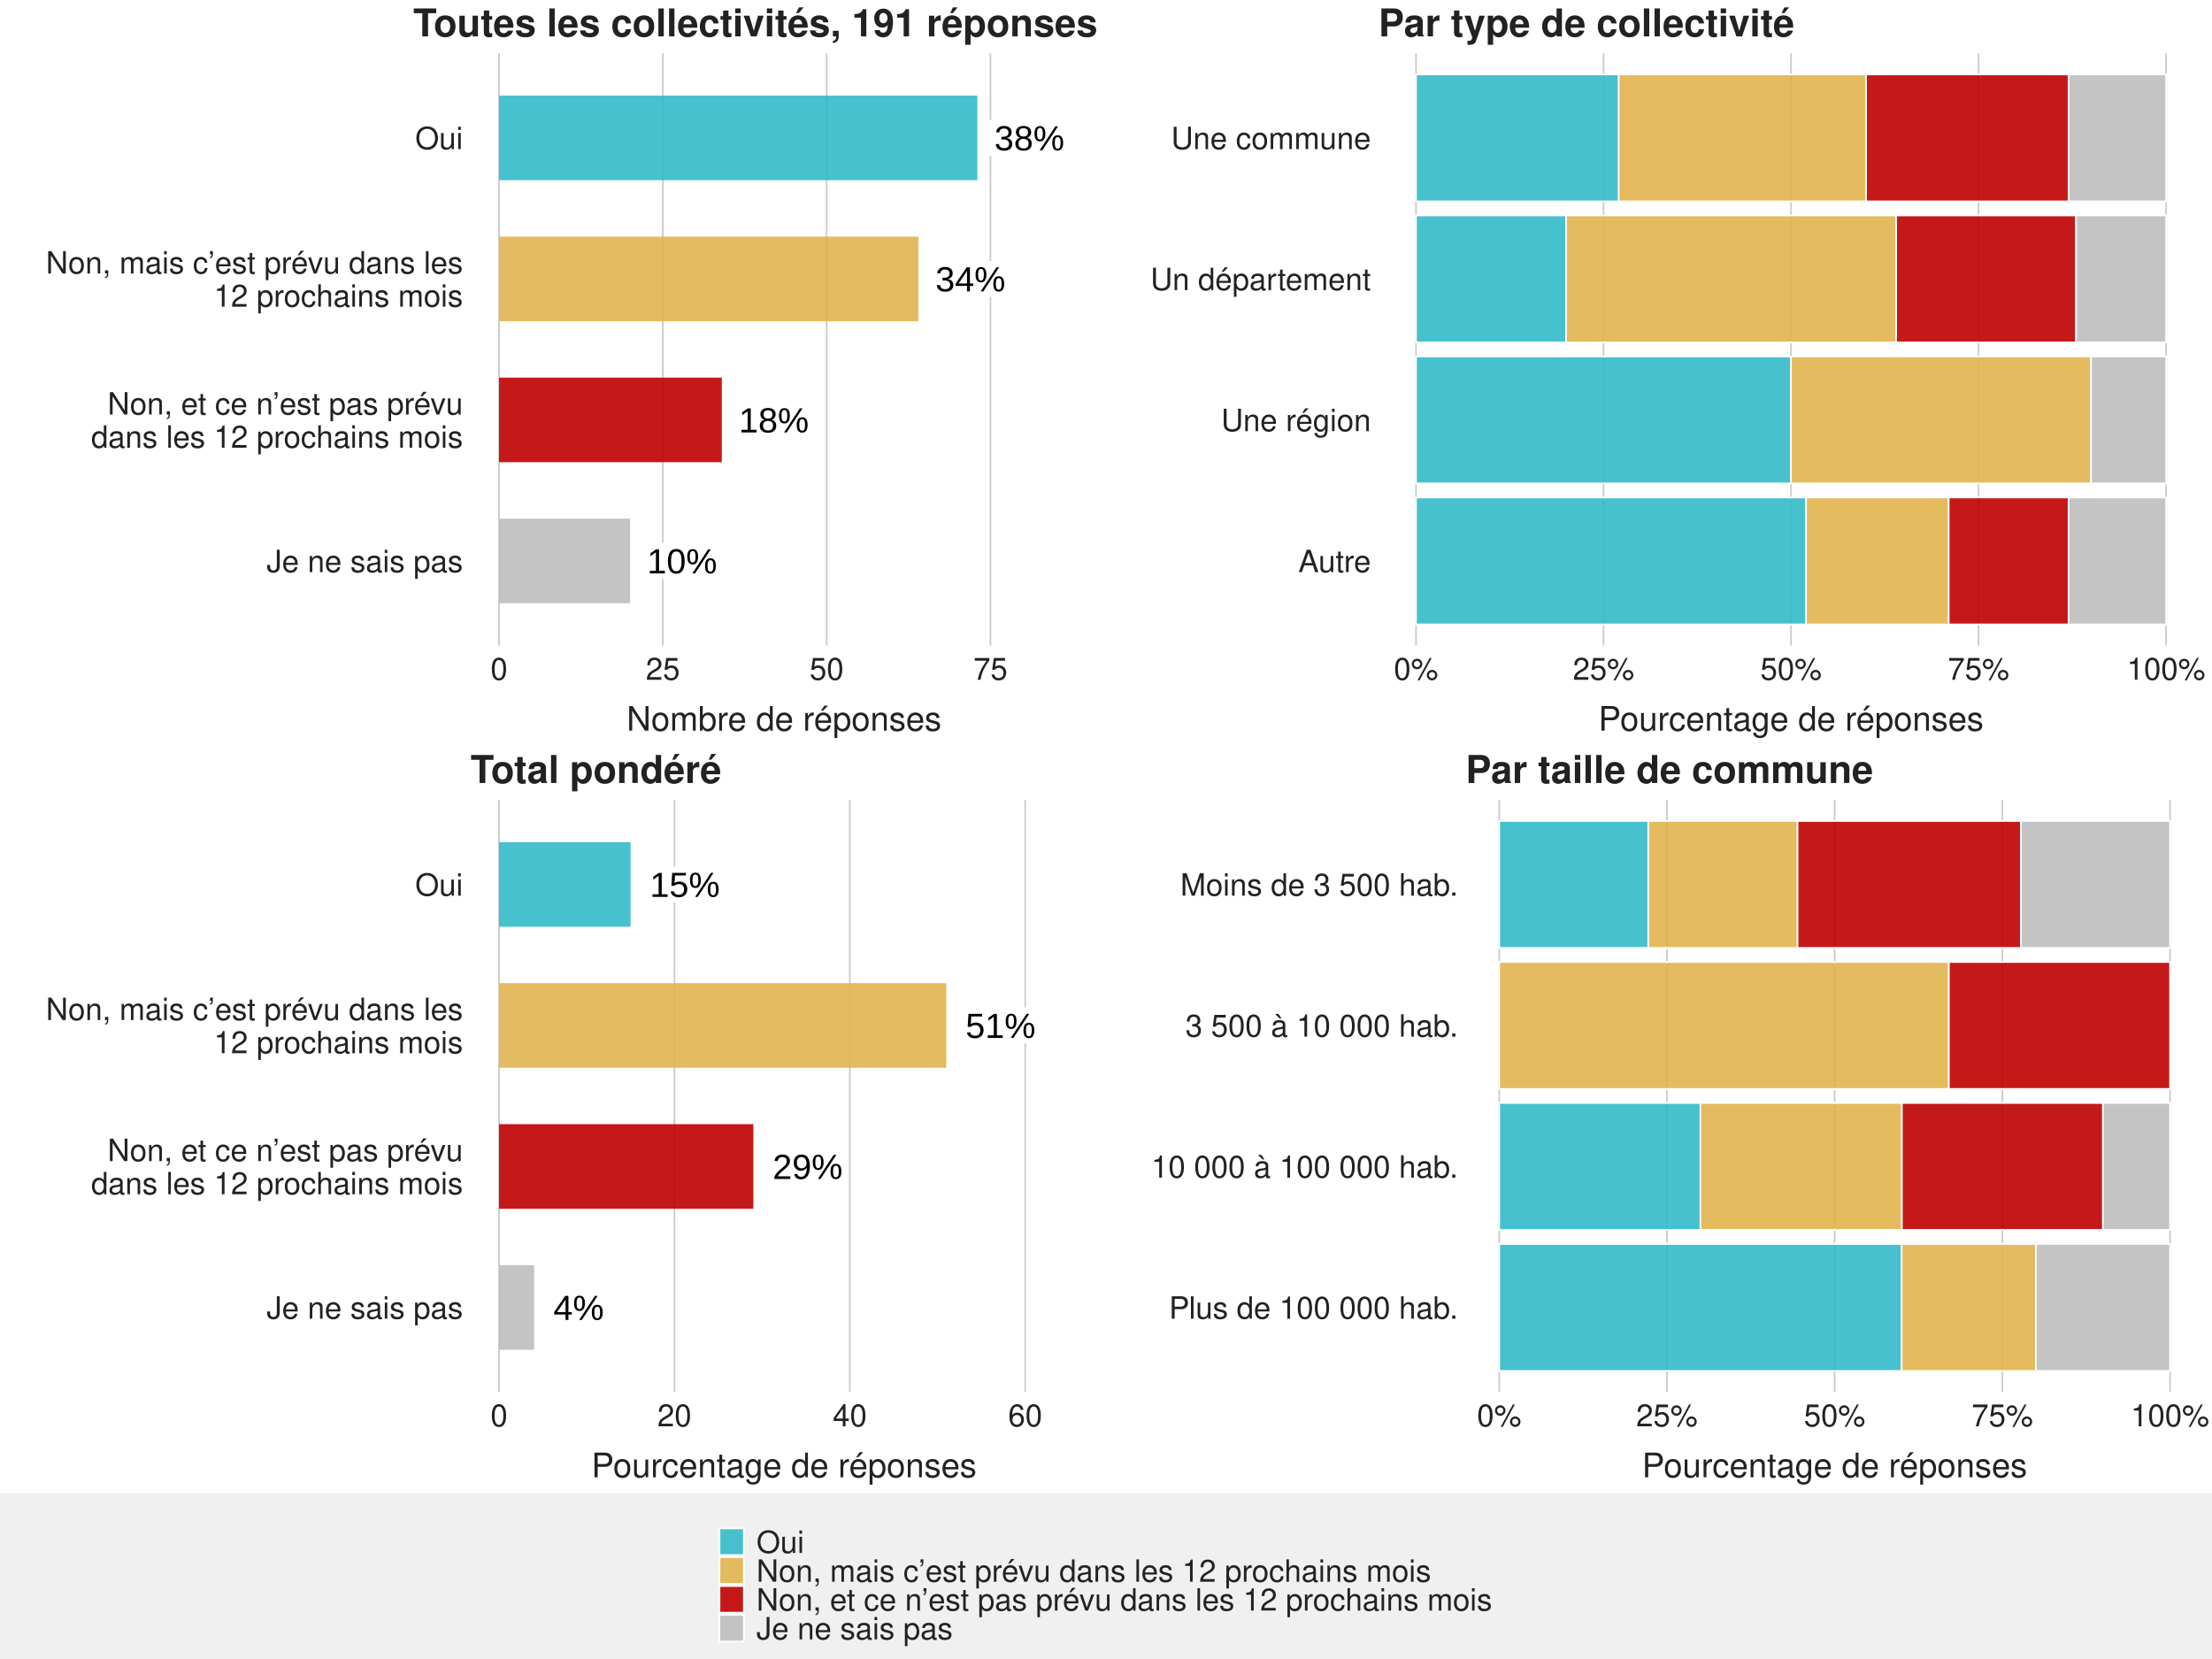
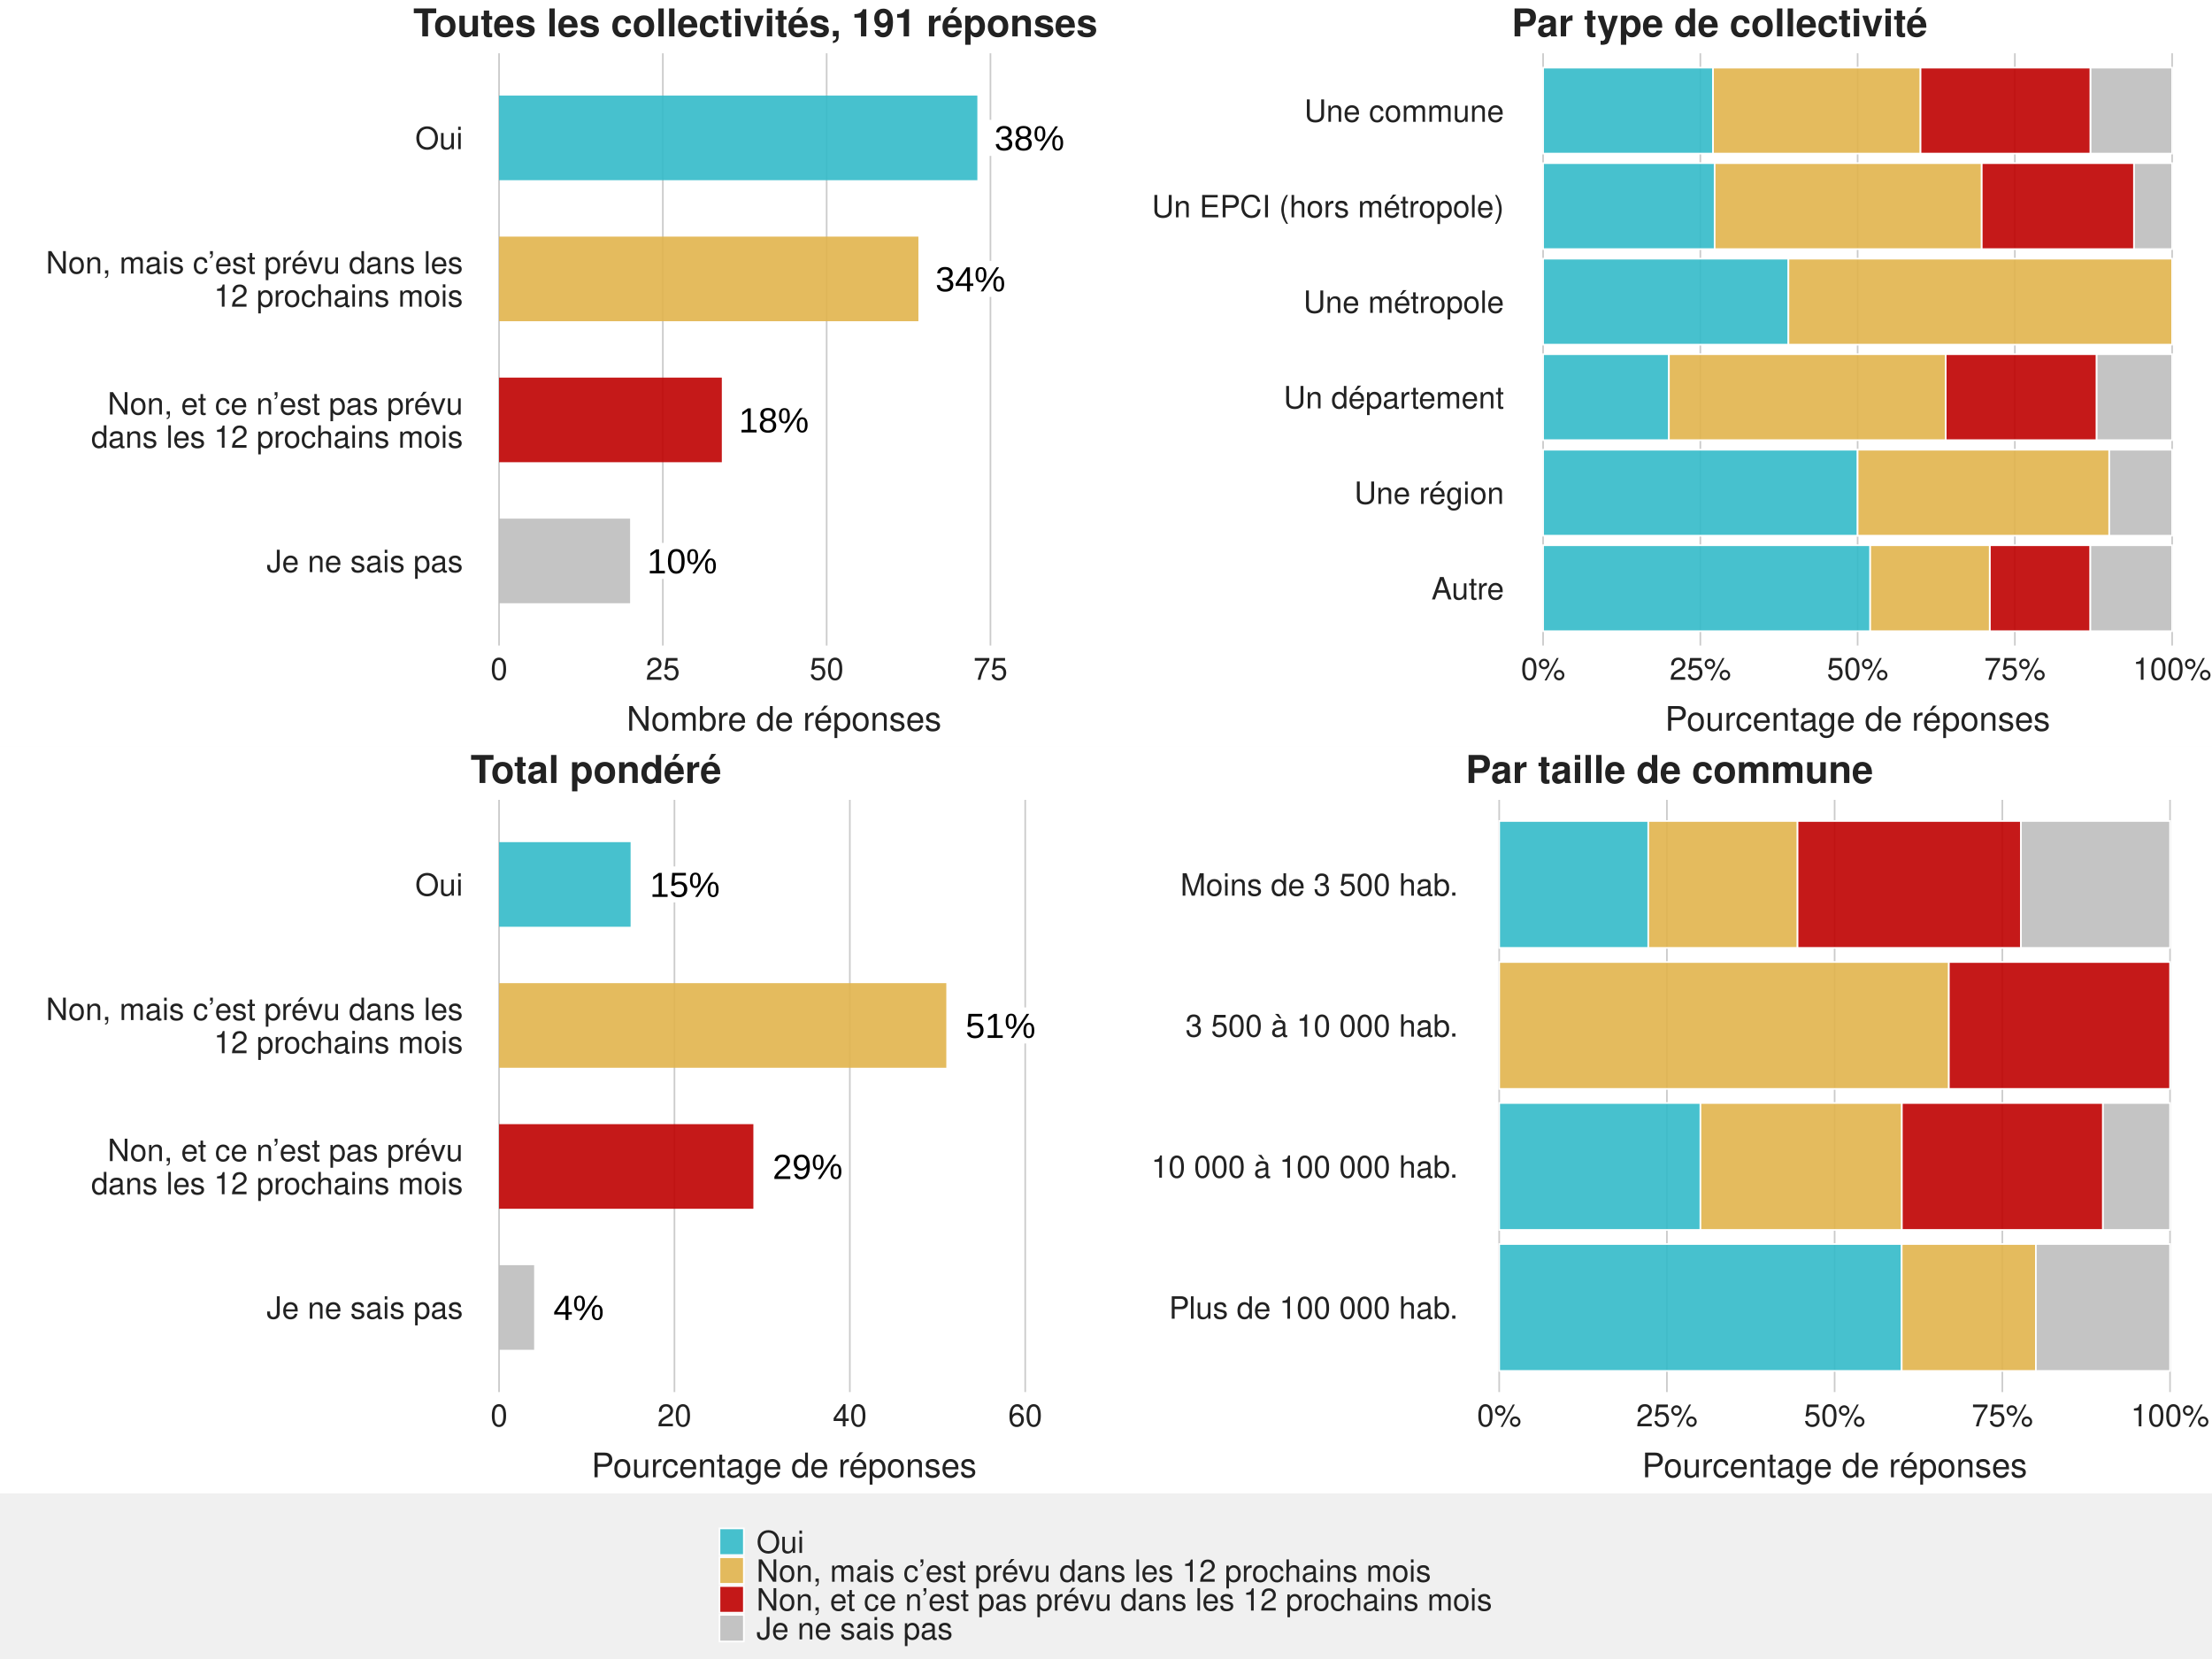
<svg xmlns="http://www.w3.org/2000/svg" class="svglite" width="1440.00pt" height="1080.00pt" viewBox="0 0 1440.00 1080.00">
  <defs>
    <style type="text/css">
    .svglite line, .svglite polyline, .svglite polygon, .svglite path, .svglite rect, .svglite circle {
      fill: none;
      stroke: #000000;
      stroke-linecap: round;
      stroke-linejoin: round;
      stroke-miterlimit: 10.00;
    }
    .svglite text {
      white-space: pre;
    }
  </style>
  </defs>
  <rect width="100%" height="100%" style="stroke: none; fill: none;" />
  <defs>
    <clipPath id="cpMC4wMHwxNDQwLjAwfDAuMDB8MTA4MC4wMA==">
      <rect x="0.00" y="0.00" width="1440.00" height="1080.00" />
    </clipPath>
  </defs>
  <g clip-path="url(#cpMC4wMHwxNDQwLjAwfDAuMDB8MTA4MC4wMA==)">
</g>
  <defs>
    <clipPath id="cpMC4wMHwxNDQwLjAwfDAuMDB8OTcyLjAw">
      <rect x="0.00" y="0.00" width="1440.00" height="972.00" />
    </clipPath>
  </defs>
  <g clip-path="url(#cpMC4wMHwxNDQwLjAwfDAuMDB8OTcyLjAw)">
</g>
  <g clip-path="url(#cpMC4wMHwxNDQwLjAwfDAuMDB8MTA4MC4wMA==)">
</g>
  <defs>
    <clipPath id="cpMC4wMHw3MjAuMDB8MC4wMHw5NzIuMDA=">
      <rect x="0.00" y="0.00" width="720.00" height="972.00" />
    </clipPath>
  </defs>
  <g clip-path="url(#cpMC4wMHw3MjAuMDB8MC4wMHw5NzIuMDA=)">
</g>
  <g clip-path="url(#cpMC4wMHwxNDQwLjAwfDAuMDB8MTA4MC4wMA==)">
</g>
  <defs>
    <clipPath id="cpMC4wMHw3MjAuMDB8MC4wMHw0ODYuMDA=">
      <rect x="0.00" y="0.00" width="720.00" height="486.00" />
    </clipPath>
  </defs>
  <g clip-path="url(#cpMC4wMHw3MjAuMDB8MC4wMHw0ODYuMDA=)">
    <rect x="0.00" y="0.00" width="720.00" height="486.00" style="stroke-width: 1.07; stroke: #FFFFFF; fill: #FFFFFF;" />
  </g>
  <g clip-path="url(#cpMC4wMHwxNDQwLjAwfDAuMDB8MTA4MC4wMA==)">
</g>
  <defs>
    <clipPath id="cpMzA2LjMyfDcxNC41MnwzNC42OXw0MjAuMjQ=">
      <rect x="306.32" y="34.69" width="408.20" height="385.55" />
    </clipPath>
  </defs>
  <g clip-path="url(#cpMzA2LjMyfDcxNC41MnwzNC42OXw0MjAuMjQ=)">
    <polyline points="324.88,420.24 324.88,34.69 " style="stroke-width: 1.07; stroke: #CBCBCB; stroke-linecap: butt;" />
    <polyline points="431.51,420.24 431.51,34.69 " style="stroke-width: 1.07; stroke: #CBCBCB; stroke-linecap: butt;" />
    <polyline points="538.15,420.24 538.15,34.69 " style="stroke-width: 1.07; stroke: #CBCBCB; stroke-linecap: butt;" />
    <polyline points="644.78,420.24 644.78,34.69 " style="stroke-width: 1.07; stroke: #CBCBCB; stroke-linecap: butt;" />
    <rect x="324.88" y="62.23" width="311.37" height="55.08" style="stroke-width: 2.13; stroke: none; stroke-linecap: butt; stroke-linejoin: miter; fill: #33BBC9; fill-opacity: 0.90;" />
    <rect x="324.88" y="245.82" width="145.02" height="55.08" style="stroke-width: 2.13; stroke: none; stroke-linecap: butt; stroke-linejoin: miter; fill: #BF0001; fill-opacity: 0.90;" />
    <rect x="324.88" y="154.03" width="272.99" height="55.08" style="stroke-width: 2.13; stroke: none; stroke-linecap: butt; stroke-linejoin: miter; fill: #E1B44D; fill-opacity: 0.90;" />
    <rect x="324.88" y="337.62" width="85.31" height="55.08" style="stroke-width: 2.13; stroke: none; stroke-linecap: butt; stroke-linejoin: miter; fill: #BEBEBE; fill-opacity: 0.90;" />
    <polygon points="642.68,101.49 690.48,101.49 690.40,101.49 690.74,101.48 691.08,101.41 691.41,101.28 691.71,101.11 691.98,100.89 692.21,100.63 692.40,100.34 692.53,100.02 692.62,99.68 692.64,99.33 692.64,99.33 692.64,80.20 692.64,80.20 692.62,79.86 692.53,79.52 692.40,79.20 692.21,78.90 691.98,78.64 691.71,78.42 691.41,78.25 691.08,78.13 690.74,78.06 690.48,78.04 642.68,78.04 642.94,78.06 642.59,78.04 642.24,78.09 641.91,78.18 641.60,78.33 641.31,78.53 641.06,78.77 640.85,79.05 640.69,79.36 640.58,79.69 640.52,80.03 640.52,80.20 640.52,99.33 640.52,99.16 640.52,99.51 640.58,99.85 640.69,100.18 640.85,100.49 641.06,100.76 641.31,101.01 641.60,101.20 641.91,101.35 642.24,101.45 642.59,101.49 " style="stroke-width: nan; stroke: none; fill: #FFFFFF;" />
    <text x="647.34" y="97.89" style="font-size: 22.76px; font-family: &quot;Arial&quot;;" textLength="44.93px" lengthAdjust="spacingAndGlyphs">38%</text>
    <polygon points="476.33,285.09 524.13,285.09 524.05,285.08 524.39,285.07 524.73,285.00 525.06,284.88 525.36,284.70 525.63,284.48 525.86,284.22 526.05,283.93 526.18,283.61 526.27,283.27 526.29,282.93 526.29,282.93 526.29,263.80 526.29,263.80 526.27,263.45 526.18,263.11 526.05,262.79 525.86,262.50 525.63,262.24 525.36,262.02 525.06,261.84 524.73,261.72 524.39,261.65 524.13,261.64 476.33,261.64 476.59,261.65 476.24,261.64 475.89,261.68 475.56,261.78 475.25,261.92 474.96,262.12 474.71,262.36 474.50,262.64 474.34,262.95 474.23,263.28 474.17,263.62 474.17,263.80 474.17,282.93 474.17,282.75 474.17,283.10 474.23,283.44 474.34,283.77 474.50,284.08 474.71,284.36 474.96,284.60 475.25,284.80 475.56,284.95 475.89,285.04 476.24,285.08 " style="stroke-width: nan; stroke: none; fill: #FFFFFF;" />
    <text x="480.99" y="281.49" style="font-size: 22.76px; font-family: &quot;Arial&quot;;" textLength="44.93px" lengthAdjust="spacingAndGlyphs">18%</text>
    <polygon points="604.29,193.29 652.10,193.29 652.01,193.29 652.36,193.27 652.70,193.20 653.02,193.08 653.32,192.91 653.59,192.69 653.82,192.43 654.01,192.13 654.14,191.81 654.23,191.48 654.26,191.13 654.26,191.13 654.26,172.00 654.26,172.00 654.23,171.65 654.14,171.31 654.01,171.00 653.82,170.70 653.59,170.44 653.32,170.22 653.02,170.05 652.70,169.92 652.36,169.85 652.10,169.84 604.29,169.84 604.55,169.85 604.20,169.84 603.86,169.88 603.52,169.98 603.21,170.13 602.92,170.33 602.67,170.57 602.46,170.84 602.30,171.15 602.19,171.48 602.13,171.83 602.13,172.00 602.13,191.13 602.13,190.96 602.13,191.30 602.19,191.65 602.30,191.98 602.46,192.28 602.67,192.56 602.92,192.80 603.21,193.00 603.52,193.15 603.86,193.25 604.20,193.29 " style="stroke-width: nan; stroke: none; fill: #FFFFFF;" />
    <text x="608.96" y="189.69" style="font-size: 22.76px; font-family: &quot;Arial&quot;;" textLength="44.93px" lengthAdjust="spacingAndGlyphs">34%</text>
    <polygon points="416.61,376.88 464.42,376.88 464.33,376.88 464.68,376.87 465.02,376.80 465.34,376.67 465.64,376.50 465.91,376.28 466.14,376.02 466.33,375.73 466.47,375.41 466.55,375.07 466.58,374.72 466.58,374.72 466.58,355.59 466.58,355.59 466.55,355.25 466.47,354.91 466.33,354.59 466.14,354.29 465.91,354.03 465.64,353.81 465.34,353.64 465.02,353.52 464.68,353.45 464.42,353.43 416.61,353.43 416.87,353.45 416.52,353.43 416.18,353.48 415.84,353.57 415.53,353.72 415.24,353.92 414.99,354.16 414.78,354.44 414.62,354.75 414.51,355.08 414.46,355.42 414.45,355.59 414.45,374.72 414.46,374.55 414.46,374.90 414.51,375.24 414.62,375.57 414.78,375.88 414.99,376.16 415.24,376.40 415.53,376.59 415.84,376.74 416.18,376.84 416.52,376.88 " style="stroke-width: nan; stroke: none; fill: #FFFFFF;" />
    <text x="421.28" y="373.28" style="font-size: 22.76px; font-family: &quot;Arial&quot;;" textLength="44.93px" lengthAdjust="spacingAndGlyphs">10%</text>
  </g>
  <g clip-path="url(#cpMC4wMHwxNDQwLjAwfDAuMDB8MTA4MC4wMA==)">
    <text x="301.39" y="372.45" text-anchor="end" style="font-size: 20.00px;fill: #222222; font-family: &quot;Nimbus Sans&quot;;" textLength="127.82px" lengthAdjust="spacingAndGlyphs">Je ne sais pas</text>
    <text x="301.39" y="269.85" text-anchor="end" style="font-size: 20.00px;fill: #222222; font-family: &quot;Nimbus Sans&quot;;" textLength="232.30px" lengthAdjust="spacingAndGlyphs">Non, et ce n’est pas prévu</text>
    <text x="301.39" y="291.45" text-anchor="end" style="font-size: 20.00px;fill: #222222; font-family: &quot;Nimbus Sans&quot;;" textLength="242.29px" lengthAdjust="spacingAndGlyphs">dans les 12 prochains mois</text>
    <text x="301.39" y="178.05" text-anchor="end" style="font-size: 20.00px;fill: #222222; font-family: &quot;Nimbus Sans&quot;;" textLength="272.29px" lengthAdjust="spacingAndGlyphs">Non, mais c’est prévu dans les</text>
    <text x="301.39" y="199.65" text-anchor="end" style="font-size: 20.00px;fill: #222222; font-family: &quot;Nimbus Sans&quot;;" textLength="162.26px" lengthAdjust="spacingAndGlyphs">12 prochains mois</text>
    <text x="301.39" y="97.06" text-anchor="end" style="font-size: 20.00px;fill: #222222; font-family: &quot;Nimbus Sans&quot;;" textLength="31.12px" lengthAdjust="spacingAndGlyphs">Oui</text>
    <text x="324.88" y="442.54" text-anchor="middle" style="font-size: 20.00px;fill: #222222; font-family: &quot;Nimbus Sans&quot;;" textLength="11.12px" lengthAdjust="spacingAndGlyphs">0</text>
    <text x="431.51" y="442.54" text-anchor="middle" style="font-size: 20.00px;fill: #222222; font-family: &quot;Nimbus Sans&quot;;" textLength="22.23px" lengthAdjust="spacingAndGlyphs">25</text>
    <text x="538.15" y="442.54" text-anchor="middle" style="font-size: 20.00px;fill: #222222; font-family: &quot;Nimbus Sans&quot;;" textLength="22.23px" lengthAdjust="spacingAndGlyphs">50</text>
    <text x="644.78" y="442.54" text-anchor="middle" style="font-size: 20.00px;fill: #222222; font-family: &quot;Nimbus Sans&quot;;" textLength="22.23px" lengthAdjust="spacingAndGlyphs">75</text>
    <text x="510.42" y="475.68" text-anchor="middle" style="font-size: 22.00px;fill: #222222; font-family: &quot;Nimbus Sans&quot;;" textLength="205.42px" lengthAdjust="spacingAndGlyphs">Nombre de réponses</text>
    <text x="714.52" y="23.71" text-anchor="end" style="font-size: 25.00px; font-weight: bold;fill: #222222; font-family: &quot;Nimbus Sans&quot;;" textLength="447.48px" lengthAdjust="spacingAndGlyphs">Toutes les collectivités, 191 réponses</text>
  </g>
  <defs>
    <clipPath id="cpMC4wMHw3MjAuMDB8NDg2LjAwfDk3Mi4wMA==">
      <rect x="0.00" y="486.00" width="720.00" height="486.00" />
    </clipPath>
  </defs>
  <g clip-path="url(#cpMC4wMHw3MjAuMDB8NDg2LjAwfDk3Mi4wMA==)">
    <rect x="0.00" y="486.00" width="720.00" height="486.00" style="stroke-width: 1.07; stroke: #FFFFFF; fill: #FFFFFF;" />
  </g>
  <g clip-path="url(#cpMC4wMHwxNDQwLjAwfDAuMDB8MTA4MC4wMA==)">
</g>
  <defs>
    <clipPath id="cpMzA2LjMyfDcxNC41Mnw1MjAuNjl8OTA2LjI0">
      <rect x="306.32" y="520.69" width="408.20" height="385.55" />
    </clipPath>
  </defs>
  <g clip-path="url(#cpMzA2LjMyfDcxNC41Mnw1MjAuNjl8OTA2LjI0)">
    <polyline points="324.88,906.24 324.88,520.69 " style="stroke-width: 1.07; stroke: #CBCBCB; stroke-linecap: butt;" />
    <polyline points="439.06,906.24 439.06,520.69 " style="stroke-width: 1.07; stroke: #CBCBCB; stroke-linecap: butt;" />
    <polyline points="553.24,906.24 553.24,520.69 " style="stroke-width: 1.07; stroke: #CBCBCB; stroke-linecap: butt;" />
    <polyline points="667.42,906.24 667.42,520.69 " style="stroke-width: 1.07; stroke: #CBCBCB; stroke-linecap: butt;" />
    <rect x="324.88" y="823.62" width="22.84" height="55.08" style="stroke-width: 2.13; stroke: none; stroke-linecap: butt; stroke-linejoin: miter; fill: #BEBEBE; fill-opacity: 0.90;" />
    <rect x="324.88" y="731.82" width="165.56" height="55.08" style="stroke-width: 2.13; stroke: none; stroke-linecap: butt; stroke-linejoin: miter; fill: #BF0001; fill-opacity: 0.90;" />
    <rect x="324.88" y="640.03" width="291.16" height="55.08" style="stroke-width: 2.13; stroke: none; stroke-linecap: butt; stroke-linejoin: miter; fill: #E1B44D; fill-opacity: 0.90;" />
    <rect x="324.88" y="548.23" width="85.64" height="55.08" style="stroke-width: 2.13; stroke: none; stroke-linecap: butt; stroke-linejoin: miter; fill: #33BBC9; fill-opacity: 0.90;" />
    <polygon points="355.58,862.88 390.38,862.88 390.29,862.88 390.64,862.87 390.98,862.80 391.31,862.67 391.61,862.50 391.88,862.28 392.11,862.02 392.29,861.73 392.43,861.41 392.51,861.07 392.54,860.72 392.54,860.72 392.54,841.59 392.54,841.59 392.51,841.25 392.43,840.91 392.29,840.59 392.11,840.29 391.88,840.03 391.61,839.81 391.31,839.64 390.98,839.52 390.64,839.45 390.38,839.43 355.58,839.43 355.84,839.45 355.49,839.43 355.15,839.48 354.82,839.57 354.50,839.72 354.22,839.92 353.96,840.16 353.76,840.44 353.59,840.75 353.48,841.08 353.43,841.42 353.42,841.59 353.42,860.72 353.43,860.55 353.43,860.90 353.48,861.24 353.59,861.57 353.76,861.88 353.96,862.16 354.22,862.40 354.50,862.59 354.82,862.74 355.15,862.84 355.49,862.88 " style="stroke-width: nan; stroke: none; fill: #FFFFFF;" />
    <text x="360.25" y="859.28" style="font-size: 22.76px; font-family: &quot;Arial&quot;;" textLength="31.92px" lengthAdjust="spacingAndGlyphs">4%</text>
    <polygon points="498.31,771.09 546.12,771.09 546.03,771.08 546.38,771.07 546.72,771.00 547.04,770.88 547.34,770.70 547.61,770.48 547.84,770.22 548.03,769.93 548.17,769.61 548.25,769.27 548.28,768.93 548.28,768.93 548.28,749.80 548.28,749.80 548.25,749.45 548.17,749.11 548.03,748.79 547.84,748.50 547.61,748.24 547.34,748.02 547.04,747.84 546.72,747.72 546.38,747.65 546.12,747.64 498.31,747.64 498.57,747.65 498.22,747.64 497.88,747.68 497.54,747.78 497.23,747.92 496.94,748.12 496.69,748.36 496.48,748.64 496.32,748.95 496.21,749.28 496.16,749.62 496.15,749.80 496.15,768.93 496.16,768.75 496.16,769.10 496.21,769.44 496.32,769.77 496.48,770.08 496.69,770.36 496.94,770.60 497.23,770.80 497.54,770.95 497.88,771.04 498.22,771.08 " style="stroke-width: nan; stroke: none; fill: #FFFFFF;" />
    <text x="502.98" y="767.49" style="font-size: 22.76px; font-family: &quot;Arial&quot;;" textLength="44.93px" lengthAdjust="spacingAndGlyphs">29%</text>
    <polygon points="623.91,679.29 671.72,679.29 671.63,679.29 671.98,679.27 672.32,679.20 672.64,679.08 672.94,678.91 673.21,678.69 673.44,678.43 673.63,678.13 673.76,677.81 673.85,677.48 673.88,677.13 673.88,677.13 673.88,658.00 673.88,658.00 673.85,657.65 673.76,657.31 673.63,657.00 673.44,656.70 673.21,656.44 672.94,656.22 672.64,656.05 672.32,655.92 671.98,655.85 671.72,655.84 623.91,655.84 624.17,655.85 623.82,655.84 623.48,655.88 623.14,655.98 622.83,656.13 622.54,656.33 622.29,656.57 622.08,656.84 621.92,657.15 621.81,657.48 621.76,657.83 621.75,658.00 621.75,677.13 621.76,676.96 621.76,677.30 621.81,677.65 621.92,677.98 622.08,678.28 622.29,678.56 622.54,678.80 622.83,679.00 623.14,679.15 623.48,679.25 623.82,679.29 " style="stroke-width: nan; stroke: none; fill: #FFFFFF;" />
    <text x="628.58" y="675.69" style="font-size: 22.76px; font-family: &quot;Arial&quot;;" textLength="44.93px" lengthAdjust="spacingAndGlyphs">51%</text>
    <polygon points="418.38,587.49 466.19,587.49 466.10,587.49 466.45,587.48 466.79,587.41 467.12,587.28 467.42,587.11 467.69,586.89 467.92,586.63 468.10,586.34 468.24,586.02 468.32,585.68 468.35,585.33 468.35,585.33 468.35,566.20 468.35,566.20 468.32,565.86 468.24,565.52 468.10,565.20 467.92,564.90 467.69,564.64 467.42,564.42 467.12,564.25 466.79,564.13 466.45,564.06 466.19,564.04 418.38,564.04 418.64,564.06 418.29,564.04 417.95,564.09 417.62,564.18 417.30,564.33 417.02,564.53 416.76,564.77 416.56,565.05 416.39,565.36 416.28,565.69 416.23,566.03 416.22,566.20 416.22,585.33 416.23,585.16 416.23,585.51 416.28,585.85 416.39,586.18 416.56,586.49 416.76,586.76 417.02,587.01 417.30,587.20 417.62,587.35 417.95,587.45 418.29,587.49 " style="stroke-width: nan; stroke: none; fill: #FFFFFF;" />
    <text x="423.05" y="583.89" style="font-size: 22.76px; font-family: &quot;Arial&quot;;" textLength="44.93px" lengthAdjust="spacingAndGlyphs">15%</text>
  </g>
  <g clip-path="url(#cpMC4wMHwxNDQwLjAwfDAuMDB8MTA4MC4wMA==)">
    <text x="301.39" y="858.45" text-anchor="end" style="font-size: 20.00px;fill: #222222; font-family: &quot;Nimbus Sans&quot;;" textLength="127.82px" lengthAdjust="spacingAndGlyphs">Je ne sais pas</text>
    <text x="301.39" y="755.85" text-anchor="end" style="font-size: 20.00px;fill: #222222; font-family: &quot;Nimbus Sans&quot;;" textLength="232.30px" lengthAdjust="spacingAndGlyphs">Non, et ce n’est pas prévu</text>
    <text x="301.39" y="777.45" text-anchor="end" style="font-size: 20.00px;fill: #222222; font-family: &quot;Nimbus Sans&quot;;" textLength="242.29px" lengthAdjust="spacingAndGlyphs">dans les 12 prochains mois</text>
    <text x="301.39" y="664.05" text-anchor="end" style="font-size: 20.00px;fill: #222222; font-family: &quot;Nimbus Sans&quot;;" textLength="272.29px" lengthAdjust="spacingAndGlyphs">Non, mais c’est prévu dans les</text>
    <text x="301.39" y="685.65" text-anchor="end" style="font-size: 20.00px;fill: #222222; font-family: &quot;Nimbus Sans&quot;;" textLength="162.26px" lengthAdjust="spacingAndGlyphs">12 prochains mois</text>
    <text x="301.39" y="583.06" text-anchor="end" style="font-size: 20.00px;fill: #222222; font-family: &quot;Nimbus Sans&quot;;" textLength="31.12px" lengthAdjust="spacingAndGlyphs">Oui</text>
    <text x="324.88" y="928.54" text-anchor="middle" style="font-size: 20.00px;fill: #222222; font-family: &quot;Nimbus Sans&quot;;" textLength="11.12px" lengthAdjust="spacingAndGlyphs">0</text>
    <text x="439.06" y="928.54" text-anchor="middle" style="font-size: 20.00px;fill: #222222; font-family: &quot;Nimbus Sans&quot;;" textLength="22.23px" lengthAdjust="spacingAndGlyphs">20</text>
    <text x="553.24" y="928.54" text-anchor="middle" style="font-size: 20.00px;fill: #222222; font-family: &quot;Nimbus Sans&quot;;" textLength="22.23px" lengthAdjust="spacingAndGlyphs">40</text>
    <text x="667.42" y="928.54" text-anchor="middle" style="font-size: 20.00px;fill: #222222; font-family: &quot;Nimbus Sans&quot;;" textLength="22.23px" lengthAdjust="spacingAndGlyphs">60</text>
    <text x="510.42" y="961.68" text-anchor="middle" style="font-size: 22.00px;fill: #222222; font-family: &quot;Nimbus Sans&quot;;" textLength="251.94px" lengthAdjust="spacingAndGlyphs">Pourcentage de réponses</text>
    <text x="306.32" y="509.71" style="font-size: 25.00px; font-weight: bold;fill: #222222; font-family: &quot;Nimbus Sans&quot;;" textLength="165.33px" lengthAdjust="spacingAndGlyphs">Total pondéré</text>
  </g>
  <defs>
    <clipPath id="cpNzIwLjAwfDE0NDAuMDB8MC4wMHw5NzIuMDA=">
      <rect x="720.00" y="0.00" width="720.00" height="972.00" />
    </clipPath>
  </defs>
  <g clip-path="url(#cpNzIwLjAwfDE0NDAuMDB8MC4wMHw5NzIuMDA=)">
</g>
  <g clip-path="url(#cpMC4wMHwxNDQwLjAwfDAuMDB8MTA4MC4wMA==)">
</g>
  <defs>
    <clipPath id="cpNzIwLjAwfDE0NDAuMDB8MC4wMHw0ODYuMDA=">
      <rect x="720.00" y="0.00" width="720.00" height="486.00" />
    </clipPath>
  </defs>
  <g clip-path="url(#cpNzIwLjAwfDE0NDAuMDB8MC4wMHw0ODYuMDA=)">
    <rect x="720.00" y="0.00" width="720.00" height="486.00" style="stroke-width: 1.07; stroke: #FFFFFF; fill: #FFFFFF;" />
  </g>
  <g clip-path="url(#cpMC4wMHwxNDQwLjAwfDAuMDB8MTA4MC4wMA==)">
</g>
  <defs>
-     <clipPath id="cpODk3LjQxfDE0MzQuNTJ8MzQuNjl8NDIwLjI0">
-       <rect x="897.41" y="34.69" width="537.11" height="385.55" />
-     </clipPath>
-   </defs>
-   <g clip-path="url(#cpODk3LjQxfDE0MzQuNTJ8MzQuNjl8NDIwLjI0)">
-     <polyline points="921.82,420.24 921.82,34.69 " style="stroke-width: 1.07; stroke: #CBCBCB; stroke-linecap: butt;" />
-     <polyline points="1043.89,420.24 1043.89,34.69 " style="stroke-width: 1.07; stroke: #CBCBCB; stroke-linecap: butt;" />
-     <polyline points="1165.96,420.24 1165.96,34.69 " style="stroke-width: 1.07; stroke: #CBCBCB; stroke-linecap: butt;" />
-     <polyline points="1288.03,420.24 1288.03,34.69 " style="stroke-width: 1.07; stroke: #CBCBCB; stroke-linecap: butt;" />
-     <polyline points="1410.11,420.24 1410.11,34.69 " style="stroke-width: 1.07; stroke: #CBCBCB; stroke-linecap: butt;" />
-     <rect x="921.82" y="323.85" width="253.91" height="82.62" style="stroke-width: 1.07; stroke: #FFFFFF; stroke-linecap: butt; stroke-linejoin: miter; fill: #33BBC9; fill-opacity: 0.90;" />
-     <rect x="1268.50" y="323.85" width="78.13" height="82.62" style="stroke-width: 1.07; stroke: #FFFFFF; stroke-linecap: butt; stroke-linejoin: miter; fill: #BF0001; fill-opacity: 0.90;" />
-     <rect x="1175.73" y="323.85" width="92.77" height="82.62" style="stroke-width: 1.07; stroke: #FFFFFF; stroke-linecap: butt; stroke-linejoin: miter; fill: #E1B44D; fill-opacity: 0.90;" />
-     <rect x="1346.63" y="323.85" width="63.48" height="82.62" style="stroke-width: 1.07; stroke: #FFFFFF; stroke-linecap: butt; stroke-linejoin: miter; fill: #BEBEBE; fill-opacity: 0.90;" />
-     <rect x="921.82" y="140.26" width="97.66" height="82.62" style="stroke-width: 1.07; stroke: #FFFFFF; stroke-linecap: butt; stroke-linejoin: miter; fill: #33BBC9; fill-opacity: 0.90;" />
-     <rect x="1234.32" y="140.26" width="117.19" height="82.62" style="stroke-width: 1.07; stroke: #FFFFFF; stroke-linecap: butt; stroke-linejoin: miter; fill: #BF0001; fill-opacity: 0.90;" />
-     <rect x="1019.48" y="140.26" width="214.85" height="82.62" style="stroke-width: 1.07; stroke: #FFFFFF; stroke-linecap: butt; stroke-linejoin: miter; fill: #E1B44D; fill-opacity: 0.90;" />
-     <rect x="1351.51" y="140.26" width="58.59" height="82.62" style="stroke-width: 1.07; stroke: #FFFFFF; stroke-linecap: butt; stroke-linejoin: miter; fill: #BEBEBE; fill-opacity: 0.90;" />
-     <rect x="1053.66" y="48.46" width="161.13" height="82.62" style="stroke-width: 1.07; stroke: #FFFFFF; stroke-linecap: butt; stroke-linejoin: miter; fill: #E1B44D; fill-opacity: 0.90;" />
-     <rect x="1346.63" y="48.46" width="63.48" height="82.62" style="stroke-width: 1.07; stroke: #FFFFFF; stroke-linecap: butt; stroke-linejoin: miter; fill: #BEBEBE; fill-opacity: 0.90;" />
-     <rect x="921.82" y="48.46" width="131.84" height="82.62" style="stroke-width: 1.07; stroke: #FFFFFF; stroke-linecap: butt; stroke-linejoin: miter; fill: #33BBC9; fill-opacity: 0.90;" />
-     <rect x="1214.79" y="48.46" width="131.84" height="82.62" style="stroke-width: 1.07; stroke: #FFFFFF; stroke-linecap: butt; stroke-linejoin: miter; fill: #BF0001; fill-opacity: 0.90;" />
-     <rect x="921.82" y="232.05" width="244.14" height="82.62" style="stroke-width: 1.07; stroke: #FFFFFF; stroke-linecap: butt; stroke-linejoin: miter; fill: #33BBC9; fill-opacity: 0.90;" />
-     <rect x="1361.28" y="232.05" width="0.00" height="82.62" style="stroke-width: 1.07; stroke: #FFFFFF; stroke-linecap: butt; stroke-linejoin: miter; fill: #BF0001; fill-opacity: 0.90;" />
-     <rect x="1165.96" y="232.05" width="195.31" height="82.62" style="stroke-width: 1.07; stroke: #FFFFFF; stroke-linecap: butt; stroke-linejoin: miter; fill: #E1B44D; fill-opacity: 0.90;" />
-     <rect x="1361.28" y="232.05" width="48.83" height="82.62" style="stroke-width: 1.07; stroke: #FFFFFF; stroke-linecap: butt; stroke-linejoin: miter; fill: #BEBEBE; fill-opacity: 0.90;" />
-   </g>
-   <g clip-path="url(#cpMC4wMHwxNDQwLjAwfDAuMDB8MTA4MC4wMA==)">
-     <text x="892.47" y="372.45" text-anchor="end" style="font-size: 20.00px;fill: #222222; font-family: &quot;Nimbus Sans&quot;;" textLength="47.79px" lengthAdjust="spacingAndGlyphs">Autre</text>
-     <text x="892.47" y="280.65" text-anchor="end" style="font-size: 20.00px;fill: #222222; font-family: &quot;Nimbus Sans&quot;;" textLength="97.80px" lengthAdjust="spacingAndGlyphs">Une région</text>
-     <text x="892.47" y="188.85" text-anchor="end" style="font-size: 20.00px;fill: #222222; font-family: &quot;Nimbus Sans&quot;;" textLength="143.37px" lengthAdjust="spacingAndGlyphs">Un département</text>
-     <text x="892.47" y="97.06" text-anchor="end" style="font-size: 20.00px;fill: #222222; font-family: &quot;Nimbus Sans&quot;;" textLength="130.02px" lengthAdjust="spacingAndGlyphs">Une commune</text>
-     <text x="921.82" y="442.54" text-anchor="middle" style="font-size: 20.00px;fill: #222222; font-family: &quot;Nimbus Sans&quot;;" textLength="28.89px" lengthAdjust="spacingAndGlyphs">0%</text>
-     <text x="1043.89" y="442.54" text-anchor="middle" style="font-size: 20.00px;fill: #222222; font-family: &quot;Nimbus Sans&quot;;" textLength="40.01px" lengthAdjust="spacingAndGlyphs">25%</text>
-     <text x="1165.96" y="442.54" text-anchor="middle" style="font-size: 20.00px;fill: #222222; font-family: &quot;Nimbus Sans&quot;;" textLength="40.01px" lengthAdjust="spacingAndGlyphs">50%</text>
-     <text x="1288.03" y="442.54" text-anchor="middle" style="font-size: 20.00px;fill: #222222; font-family: &quot;Nimbus Sans&quot;;" textLength="40.01px" lengthAdjust="spacingAndGlyphs">75%</text>
-     <text x="1410.11" y="442.54" text-anchor="middle" style="font-size: 20.00px;fill: #222222; font-family: &quot;Nimbus Sans&quot;;" textLength="51.13px" lengthAdjust="spacingAndGlyphs">100%</text>
-     <text x="1165.96" y="475.68" text-anchor="middle" style="font-size: 22.00px;fill: #222222; font-family: &quot;Nimbus Sans&quot;;" textLength="251.94px" lengthAdjust="spacingAndGlyphs">Pourcentage de réponses</text>
-     <text x="897.41" y="23.71" style="font-size: 25.00px; font-weight: bold;fill: #222222; font-family: &quot;Nimbus Sans&quot;;" textLength="270.97px" lengthAdjust="spacingAndGlyphs">Par type de collectivité</text>
+     <clipPath id="cpOTg0LjA3fDE0MzQuNTJ8MzQuNjl8NDIwLjI0">
+       <rect x="984.07" y="34.69" width="450.45" height="385.55" />
+     </clipPath>
+   </defs>
+   <g clip-path="url(#cpOTg0LjA3fDE0MzQuNTJ8MzQuNjl8NDIwLjI0)">
+     <polyline points="1004.55,420.24 1004.55,34.69 " style="stroke-width: 1.07; stroke: #CBCBCB; stroke-linecap: butt;" />
+     <polyline points="1106.92,420.24 1106.92,34.69 " style="stroke-width: 1.07; stroke: #CBCBCB; stroke-linecap: butt;" />
+     <polyline points="1209.30,420.24 1209.30,34.69 " style="stroke-width: 1.07; stroke: #CBCBCB; stroke-linecap: butt;" />
+     <polyline points="1311.67,420.24 1311.67,34.69 " style="stroke-width: 1.07; stroke: #CBCBCB; stroke-linecap: butt;" />
+     <polyline points="1414.05,420.24 1414.05,34.69 " style="stroke-width: 1.07; stroke: #CBCBCB; stroke-linecap: butt;" />
+     <rect x="1004.55" y="354.94" width="212.94" height="55.97" style="stroke-width: 1.07; stroke: #FFFFFF; stroke-linecap: butt; stroke-linejoin: miter; fill: #33BBC9; fill-opacity: 0.90;" />
+     <rect x="1295.29" y="354.94" width="65.52" height="55.97" style="stroke-width: 1.07; stroke: #FFFFFF; stroke-linecap: butt; stroke-linejoin: miter; fill: #BF0001; fill-opacity: 0.90;" />
+     <rect x="1217.49" y="354.94" width="77.80" height="55.97" style="stroke-width: 1.07; stroke: #FFFFFF; stroke-linecap: butt; stroke-linejoin: miter; fill: #E1B44D; fill-opacity: 0.90;" />
+     <rect x="1360.81" y="354.94" width="53.23" height="55.97" style="stroke-width: 1.07; stroke: #FFFFFF; stroke-linecap: butt; stroke-linejoin: miter; fill: #BEBEBE; fill-opacity: 0.90;" />
+     <rect x="1004.55" y="106.20" width="111.68" height="55.97" style="stroke-width: 1.07; stroke: #FFFFFF; stroke-linecap: butt; stroke-linejoin: miter; fill: #33BBC9; fill-opacity: 0.90;" />
+     <rect x="1289.96" y="106.20" width="99.27" height="55.97" style="stroke-width: 1.07; stroke: #FFFFFF; stroke-linecap: butt; stroke-linejoin: miter; fill: #BF0001; fill-opacity: 0.90;" />
+     <rect x="1116.23" y="106.20" width="173.73" height="55.97" style="stroke-width: 1.07; stroke: #FFFFFF; stroke-linecap: butt; stroke-linejoin: miter; fill: #E1B44D; fill-opacity: 0.90;" />
+     <rect x="1389.23" y="106.20" width="24.82" height="55.97" style="stroke-width: 1.07; stroke: #FFFFFF; stroke-linecap: butt; stroke-linejoin: miter; fill: #BEBEBE; fill-opacity: 0.90;" />
+     <rect x="1004.55" y="230.57" width="81.90" height="55.97" style="stroke-width: 1.07; stroke: #FFFFFF; stroke-linecap: butt; stroke-linejoin: miter; fill: #33BBC9; fill-opacity: 0.90;" />
+     <rect x="1266.63" y="230.57" width="98.28" height="55.97" style="stroke-width: 1.07; stroke: #FFFFFF; stroke-linecap: butt; stroke-linejoin: miter; fill: #BF0001; fill-opacity: 0.90;" />
+     <rect x="1086.45" y="230.57" width="180.18" height="55.97" style="stroke-width: 1.07; stroke: #FFFFFF; stroke-linecap: butt; stroke-linejoin: miter; fill: #E1B44D; fill-opacity: 0.90;" />
+     <rect x="1364.91" y="230.57" width="49.14" height="55.97" style="stroke-width: 1.07; stroke: #FFFFFF; stroke-linecap: butt; stroke-linejoin: miter; fill: #BEBEBE; fill-opacity: 0.90;" />
+     <rect x="1115.11" y="44.02" width="135.13" height="55.97" style="stroke-width: 1.07; stroke: #FFFFFF; stroke-linecap: butt; stroke-linejoin: miter; fill: #E1B44D; fill-opacity: 0.90;" />
+     <rect x="1360.81" y="44.02" width="53.23" height="55.97" style="stroke-width: 1.07; stroke: #FFFFFF; stroke-linecap: butt; stroke-linejoin: miter; fill: #BEBEBE; fill-opacity: 0.90;" />
+     <rect x="1004.55" y="44.02" width="110.56" height="55.97" style="stroke-width: 1.07; stroke: #FFFFFF; stroke-linecap: butt; stroke-linejoin: miter; fill: #33BBC9; fill-opacity: 0.90;" />
+     <rect x="1250.25" y="44.02" width="110.56" height="55.97" style="stroke-width: 1.07; stroke: #FFFFFF; stroke-linecap: butt; stroke-linejoin: miter; fill: #BF0001; fill-opacity: 0.90;" />
+     <rect x="1004.55" y="168.39" width="159.70" height="55.97" style="stroke-width: 1.07; stroke: #FFFFFF; stroke-linecap: butt; stroke-linejoin: miter; fill: #33BBC9; fill-opacity: 0.90;" />
+     <rect x="1414.05" y="168.39" width="0.00" height="55.97" style="stroke-width: 1.07; stroke: #FFFFFF; stroke-linecap: butt; stroke-linejoin: miter; fill: #BF0001; fill-opacity: 0.90;" />
+     <rect x="1164.25" y="168.39" width="249.79" height="55.97" style="stroke-width: 1.07; stroke: #FFFFFF; stroke-linecap: butt; stroke-linejoin: miter; fill: #E1B44D; fill-opacity: 0.90;" />
+     <rect x="1414.05" y="168.39" width="0.00" height="55.97" style="stroke-width: 1.07; stroke: #FFFFFF; stroke-linecap: butt; stroke-linejoin: miter; fill: #BEBEBE; fill-opacity: 0.90;" />
+     <rect x="1004.55" y="292.76" width="204.75" height="55.97" style="stroke-width: 1.07; stroke: #FFFFFF; stroke-linecap: butt; stroke-linejoin: miter; fill: #33BBC9; fill-opacity: 0.90;" />
+     <rect x="1373.10" y="292.76" width="0.00" height="55.97" style="stroke-width: 1.07; stroke: #FFFFFF; stroke-linecap: butt; stroke-linejoin: miter; fill: #BF0001; fill-opacity: 0.90;" />
+     <rect x="1209.30" y="292.76" width="163.80" height="55.97" style="stroke-width: 1.07; stroke: #FFFFFF; stroke-linecap: butt; stroke-linejoin: miter; fill: #E1B44D; fill-opacity: 0.90;" />
+     <rect x="1373.10" y="292.76" width="40.95" height="55.97" style="stroke-width: 1.07; stroke: #FFFFFF; stroke-linecap: butt; stroke-linejoin: miter; fill: #BEBEBE; fill-opacity: 0.90;" />
+   </g>
+   <g clip-path="url(#cpMC4wMHwxNDQwLjAwfDAuMDB8MTA4MC4wMA==)">
+     <text x="979.14" y="390.21" text-anchor="end" style="font-size: 20.00px;fill: #222222; font-family: &quot;Nimbus Sans&quot;;" textLength="47.79px" lengthAdjust="spacingAndGlyphs">Autre</text>
+     <text x="979.14" y="328.03" text-anchor="end" style="font-size: 20.00px;fill: #222222; font-family: &quot;Nimbus Sans&quot;;" textLength="97.80px" lengthAdjust="spacingAndGlyphs">Une région</text>
+     <text x="979.14" y="265.84" text-anchor="end" style="font-size: 20.00px;fill: #222222; font-family: &quot;Nimbus Sans&quot;;" textLength="143.37px" lengthAdjust="spacingAndGlyphs">Un département</text>
+     <text x="979.14" y="203.66" text-anchor="end" style="font-size: 20.00px;fill: #222222; font-family: &quot;Nimbus Sans&quot;;" textLength="131.14px" lengthAdjust="spacingAndGlyphs">Une métropole</text>
+     <text x="979.14" y="141.48" text-anchor="end" style="font-size: 20.00px;fill: #222222; font-family: &quot;Nimbus Sans&quot;;" textLength="230.04px" lengthAdjust="spacingAndGlyphs">Un EPCI (hors métropole)</text>
+     <text x="979.14" y="79.29" text-anchor="end" style="font-size: 20.00px;fill: #222222; font-family: &quot;Nimbus Sans&quot;;" textLength="130.02px" lengthAdjust="spacingAndGlyphs">Une commune</text>
+     <text x="1004.55" y="442.54" text-anchor="middle" style="font-size: 20.00px;fill: #222222; font-family: &quot;Nimbus Sans&quot;;" textLength="28.89px" lengthAdjust="spacingAndGlyphs">0%</text>
+     <text x="1106.92" y="442.54" text-anchor="middle" style="font-size: 20.00px;fill: #222222; font-family: &quot;Nimbus Sans&quot;;" textLength="40.01px" lengthAdjust="spacingAndGlyphs">25%</text>
+     <text x="1209.30" y="442.54" text-anchor="middle" style="font-size: 20.00px;fill: #222222; font-family: &quot;Nimbus Sans&quot;;" textLength="40.01px" lengthAdjust="spacingAndGlyphs">50%</text>
+     <text x="1311.67" y="442.54" text-anchor="middle" style="font-size: 20.00px;fill: #222222; font-family: &quot;Nimbus Sans&quot;;" textLength="40.01px" lengthAdjust="spacingAndGlyphs">75%</text>
+     <text x="1414.05" y="442.54" text-anchor="middle" style="font-size: 20.00px;fill: #222222; font-family: &quot;Nimbus Sans&quot;;" textLength="51.13px" lengthAdjust="spacingAndGlyphs">100%</text>
+     <text x="1209.30" y="475.68" text-anchor="middle" style="font-size: 22.00px;fill: #222222; font-family: &quot;Nimbus Sans&quot;;" textLength="251.94px" lengthAdjust="spacingAndGlyphs">Pourcentage de réponses</text>
+     <text x="984.07" y="23.71" style="font-size: 25.00px; font-weight: bold;fill: #222222; font-family: &quot;Nimbus Sans&quot;;" textLength="270.97px" lengthAdjust="spacingAndGlyphs">Par type de collectivité</text>
  </g>
  <defs>
    <clipPath id="cpNzIwLjAwfDE0NDAuMDB8NDg2LjAwfDk3Mi4wMA==">
      <rect x="720.00" y="486.00" width="720.00" height="486.00" />
    </clipPath>
  </defs>
  <g clip-path="url(#cpNzIwLjAwfDE0NDAuMDB8NDg2LjAwfDk3Mi4wMA==)">
    <rect x="720.00" y="486.00" width="720.00" height="486.00" style="stroke-width: 1.07; stroke: #FFFFFF; fill: #FFFFFF;" />
  </g>
  <g clip-path="url(#cpMC4wMHwxNDQwLjAwfDAuMDB8MTA4MC4wMA==)">
</g>
  <defs>
    <clipPath id="cpOTU0LjEzfDE0MzQuNTJ8NTIwLjY5fDkwNi4yNA==">
      <rect x="954.13" y="520.69" width="480.39" height="385.55" />
    </clipPath>
  </defs>
  <g clip-path="url(#cpOTU0LjEzfDE0MzQuNTJ8NTIwLjY5fDkwNi4yNA==)">
    <polyline points="975.97,906.24 975.97,520.69 " style="stroke-width: 1.07; stroke: #CBCBCB; stroke-linecap: butt;" />
    <polyline points="1085.15,906.24 1085.15,520.69 " style="stroke-width: 1.07; stroke: #CBCBCB; stroke-linecap: butt;" />
    <polyline points="1194.33,906.24 1194.33,520.69 " style="stroke-width: 1.07; stroke: #CBCBCB; stroke-linecap: butt;" />
    <polyline points="1303.51,906.24 1303.51,520.69 " style="stroke-width: 1.07; stroke: #CBCBCB; stroke-linecap: butt;" />
    <polyline points="1412.68,906.24 1412.68,520.69 " style="stroke-width: 1.07; stroke: #CBCBCB; stroke-linecap: butt;" />
    <rect x="975.97" y="718.05" width="131.01" height="82.62" style="stroke-width: 1.07; stroke: #FFFFFF; stroke-linecap: butt; stroke-linejoin: miter; fill: #33BBC9; fill-opacity: 0.90;" />
    <rect x="1238.00" y="718.05" width="131.01" height="82.62" style="stroke-width: 1.07; stroke: #FFFFFF; stroke-linecap: butt; stroke-linejoin: miter; fill: #BF0001; fill-opacity: 0.90;" />
    <rect x="1106.98" y="718.05" width="131.01" height="82.62" style="stroke-width: 1.07; stroke: #FFFFFF; stroke-linecap: butt; stroke-linejoin: miter; fill: #E1B44D; fill-opacity: 0.90;" />
    <rect x="1369.01" y="718.05" width="43.67" height="82.62" style="stroke-width: 1.07; stroke: #FFFFFF; stroke-linecap: butt; stroke-linejoin: miter; fill: #BEBEBE; fill-opacity: 0.90;" />
    <rect x="975.97" y="626.26" width="0.00" height="82.62" style="stroke-width: 1.07; stroke: #FFFFFF; stroke-linecap: butt; stroke-linejoin: miter; fill: #33BBC9; fill-opacity: 0.90;" />
    <rect x="1268.57" y="626.26" width="144.12" height="82.62" style="stroke-width: 1.07; stroke: #FFFFFF; stroke-linecap: butt; stroke-linejoin: miter; fill: #BF0001; fill-opacity: 0.90;" />
    <rect x="975.97" y="626.26" width="292.60" height="82.62" style="stroke-width: 1.07; stroke: #FFFFFF; stroke-linecap: butt; stroke-linejoin: miter; fill: #E1B44D; fill-opacity: 0.90;" />
    <rect x="1412.68" y="626.26" width="0.00" height="82.62" style="stroke-width: 1.07; stroke: #FFFFFF; stroke-linecap: butt; stroke-linejoin: miter; fill: #BEBEBE; fill-opacity: 0.90;" />
    <rect x="975.97" y="534.46" width="97.05" height="82.62" style="stroke-width: 1.07; stroke: #FFFFFF; stroke-linecap: butt; stroke-linejoin: miter; fill: #33BBC9; fill-opacity: 0.90;" />
    <rect x="1170.07" y="534.46" width="145.57" height="82.62" style="stroke-width: 1.07; stroke: #FFFFFF; stroke-linecap: butt; stroke-linejoin: miter; fill: #BF0001; fill-opacity: 0.90;" />
    <rect x="1073.02" y="534.46" width="97.05" height="82.62" style="stroke-width: 1.07; stroke: #FFFFFF; stroke-linecap: butt; stroke-linejoin: miter; fill: #E1B44D; fill-opacity: 0.90;" />
    <rect x="1315.64" y="534.46" width="97.05" height="82.62" style="stroke-width: 1.07; stroke: #FFFFFF; stroke-linecap: butt; stroke-linejoin: miter; fill: #BEBEBE; fill-opacity: 0.90;" />
    <rect x="975.97" y="809.85" width="262.03" height="82.62" style="stroke-width: 1.07; stroke: #FFFFFF; stroke-linecap: butt; stroke-linejoin: miter; fill: #33BBC9; fill-opacity: 0.90;" />
    <rect x="1325.34" y="809.85" width="0.00" height="82.62" style="stroke-width: 1.07; stroke: #FFFFFF; stroke-linecap: butt; stroke-linejoin: miter; fill: #BF0001; fill-opacity: 0.90;" />
    <rect x="1238.00" y="809.85" width="87.34" height="82.62" style="stroke-width: 1.07; stroke: #FFFFFF; stroke-linecap: butt; stroke-linejoin: miter; fill: #E1B44D; fill-opacity: 0.90;" />
    <rect x="1325.34" y="809.85" width="87.34" height="82.62" style="stroke-width: 1.07; stroke: #FFFFFF; stroke-linecap: butt; stroke-linejoin: miter; fill: #BEBEBE; fill-opacity: 0.90;" />
  </g>
  <g clip-path="url(#cpMC4wMHwxNDQwLjAwfDAuMDB8MTA4MC4wMA==)">
    <text x="949.20" y="858.45" text-anchor="end" style="font-size: 20.00px;fill: #222222; font-family: &quot;Nimbus Sans&quot;;" textLength="188.98px" lengthAdjust="spacingAndGlyphs">Plus de 100 000 hab.</text>
    <text x="949.20" y="766.65" text-anchor="end" style="font-size: 20.00px;fill: #222222; font-family: &quot;Nimbus Sans&quot;;" textLength="200.10px" lengthAdjust="spacingAndGlyphs">10 000 à 100 000 hab.</text>
    <text x="949.20" y="674.85" text-anchor="end" style="font-size: 20.00px;fill: #222222; font-family: &quot;Nimbus Sans&quot;;" textLength="177.87px" lengthAdjust="spacingAndGlyphs">3 500 à 10 000 hab.</text>
    <text x="949.20" y="583.06" text-anchor="end" style="font-size: 20.00px;fill: #222222; font-family: &quot;Nimbus Sans&quot;;" textLength="181.18px" lengthAdjust="spacingAndGlyphs">Moins de 3 500 hab.</text>
    <text x="975.97" y="928.54" text-anchor="middle" style="font-size: 20.00px;fill: #222222; font-family: &quot;Nimbus Sans&quot;;" textLength="28.89px" lengthAdjust="spacingAndGlyphs">0%</text>
    <text x="1085.15" y="928.54" text-anchor="middle" style="font-size: 20.00px;fill: #222222; font-family: &quot;Nimbus Sans&quot;;" textLength="40.01px" lengthAdjust="spacingAndGlyphs">25%</text>
    <text x="1194.33" y="928.54" text-anchor="middle" style="font-size: 20.00px;fill: #222222; font-family: &quot;Nimbus Sans&quot;;" textLength="40.01px" lengthAdjust="spacingAndGlyphs">50%</text>
    <text x="1303.51" y="928.54" text-anchor="middle" style="font-size: 20.00px;fill: #222222; font-family: &quot;Nimbus Sans&quot;;" textLength="40.01px" lengthAdjust="spacingAndGlyphs">75%</text>
    <text x="1412.68" y="928.54" text-anchor="middle" style="font-size: 20.00px;fill: #222222; font-family: &quot;Nimbus Sans&quot;;" textLength="51.13px" lengthAdjust="spacingAndGlyphs">100%</text>
    <text x="1194.33" y="961.68" text-anchor="middle" style="font-size: 22.00px;fill: #222222; font-family: &quot;Nimbus Sans&quot;;" textLength="251.94px" lengthAdjust="spacingAndGlyphs">Pourcentage de réponses</text>
    <text x="954.13" y="509.71" style="font-size: 25.00px; font-weight: bold;fill: #222222; font-family: &quot;Nimbus Sans&quot;;" textLength="265.40px" lengthAdjust="spacingAndGlyphs">Par taille de commune</text>
    <rect x="468.38" y="994.98" width="15.86" height="17.34" style="stroke-width: 1.07; stroke: #FFFFFF; stroke-linecap: butt; stroke-linejoin: miter; fill: #33BBC9; fill-opacity: 0.90;" />
    <rect x="468.38" y="1013.74" width="15.86" height="17.34" style="stroke-width: 1.07; stroke: #FFFFFF; stroke-linecap: butt; stroke-linejoin: miter; fill: #E1B44D; fill-opacity: 0.90;" />
    <rect x="468.38" y="1032.50" width="15.86" height="17.34" style="stroke-width: 1.07; stroke: #FFFFFF; stroke-linecap: butt; stroke-linejoin: miter; fill: #BF0001; fill-opacity: 0.90;" />
    <rect x="468.38" y="1051.26" width="15.86" height="17.34" style="stroke-width: 1.07; stroke: #FFFFFF; stroke-linecap: butt; stroke-linejoin: miter; fill: #BEBEBE; fill-opacity: 0.90;" />
    <text x="492.42" y="1010.94" style="font-size: 20.00px;fill: #222222; font-family: &quot;Nimbus Sans&quot;;" textLength="31.12px" lengthAdjust="spacingAndGlyphs">Oui</text>
    <text x="492.42" y="1029.70" style="font-size: 20.00px;fill: #222222; font-family: &quot;Nimbus Sans&quot;;" textLength="440.11px" lengthAdjust="spacingAndGlyphs">Non, mais c’est prévu dans les 12 prochains mois</text>
    <text x="492.42" y="1048.46" style="font-size: 20.00px;fill: #222222; font-family: &quot;Nimbus Sans&quot;;" textLength="480.15px" lengthAdjust="spacingAndGlyphs">Non, et ce n’est pas prévu dans les 12 prochains mois</text>
    <text x="492.42" y="1067.22" style="font-size: 20.00px;fill: #222222; font-family: &quot;Nimbus Sans&quot;;" textLength="127.82px" lengthAdjust="spacingAndGlyphs">Je ne sais pas</text>
  </g>
</svg>
